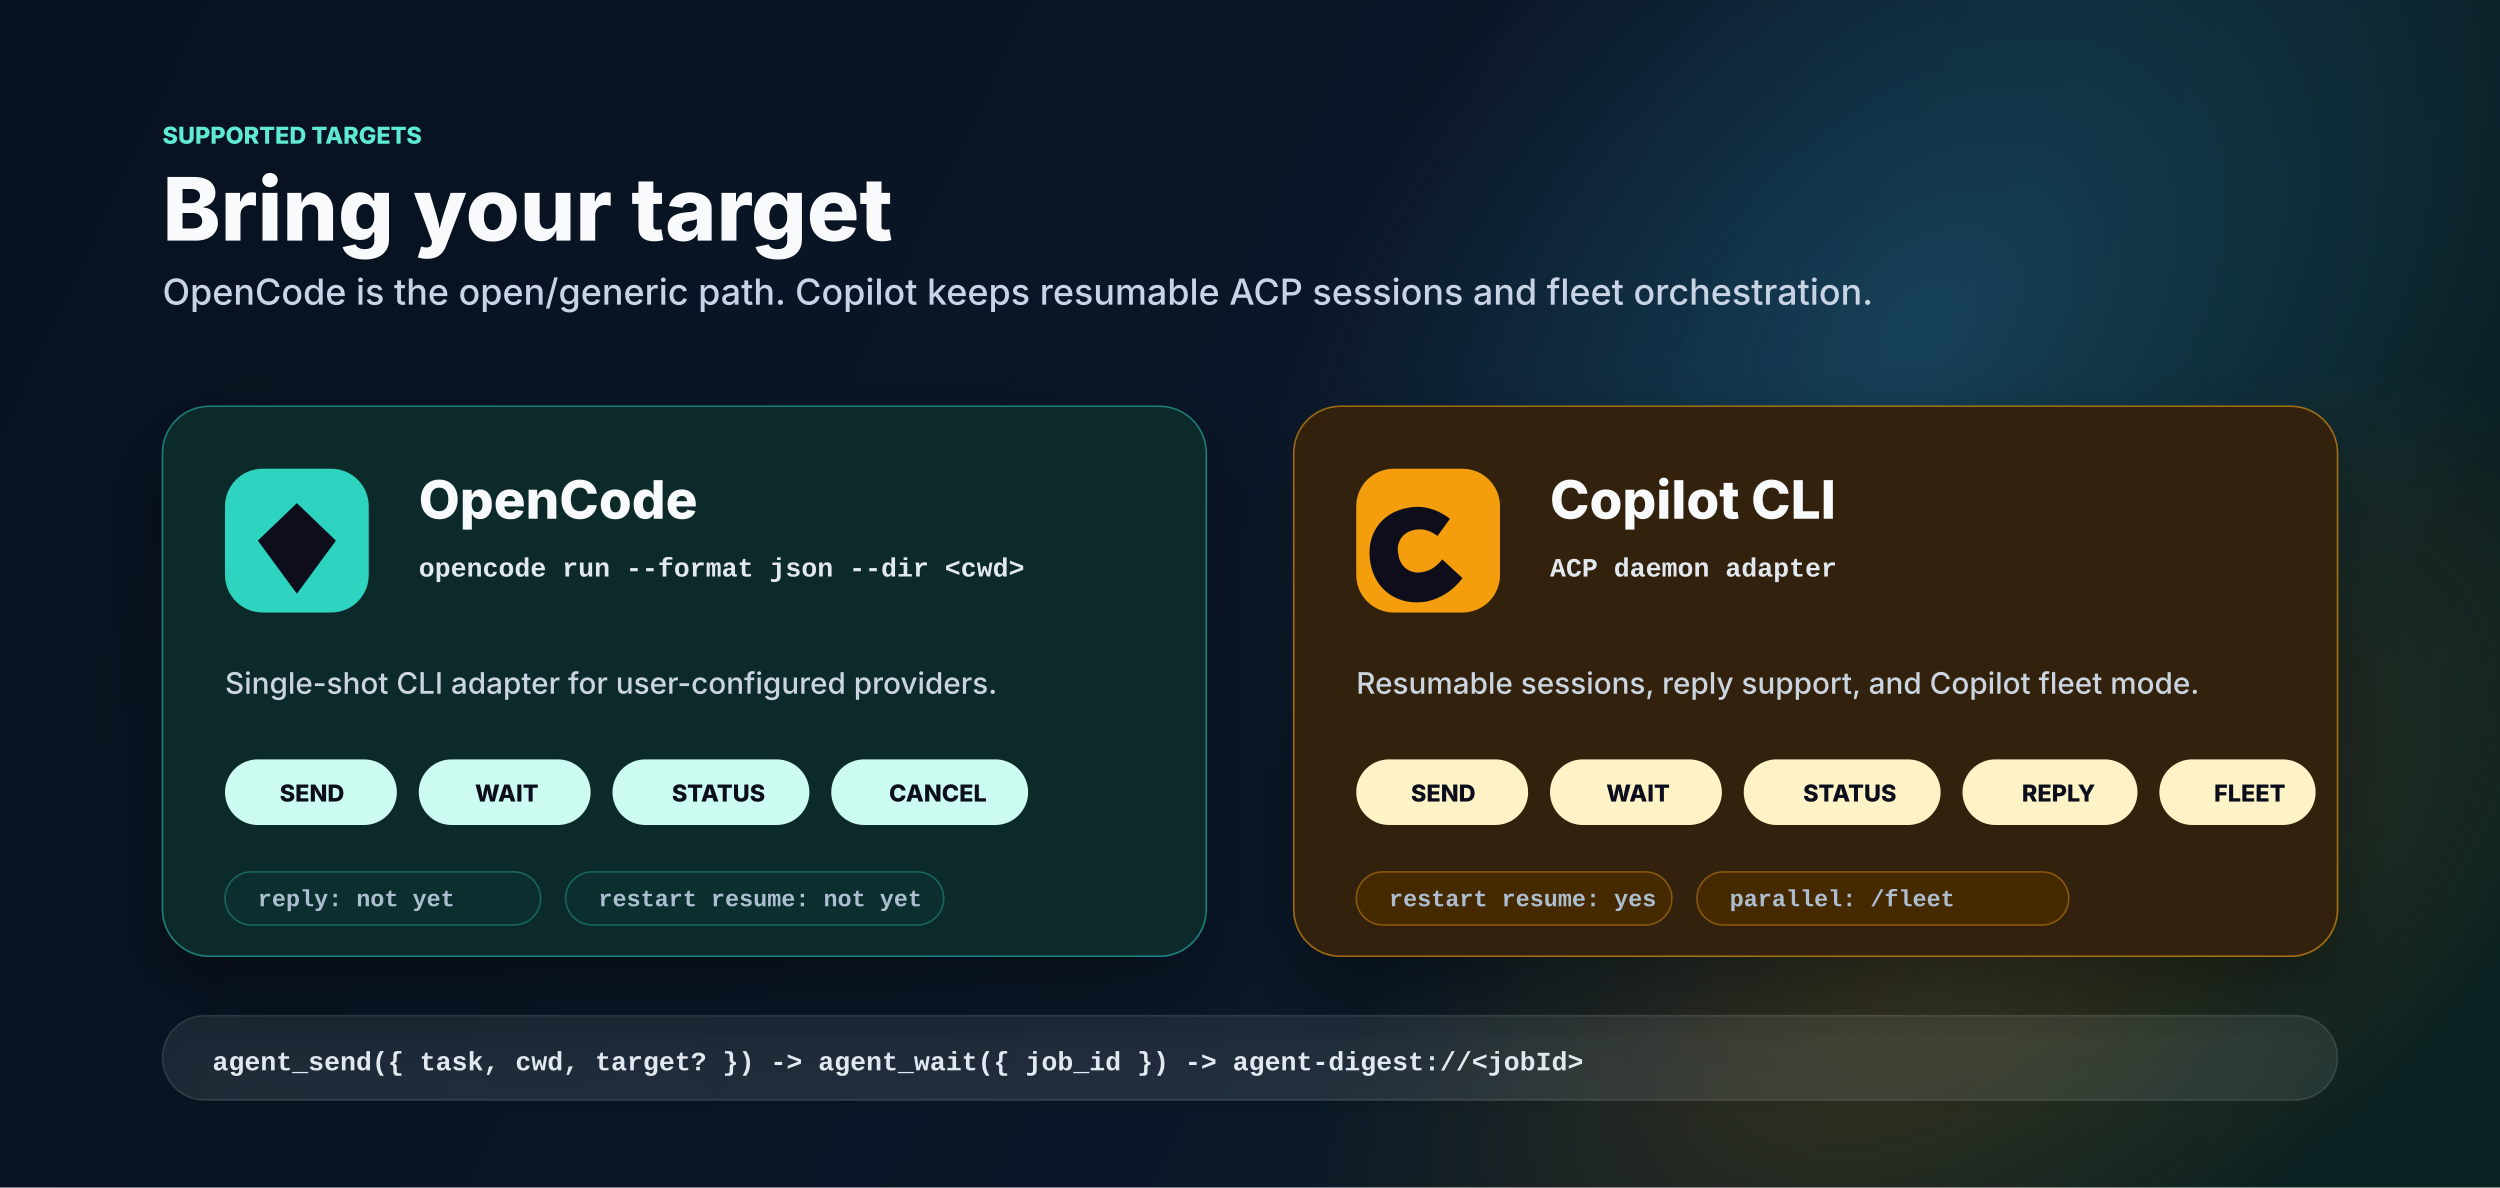
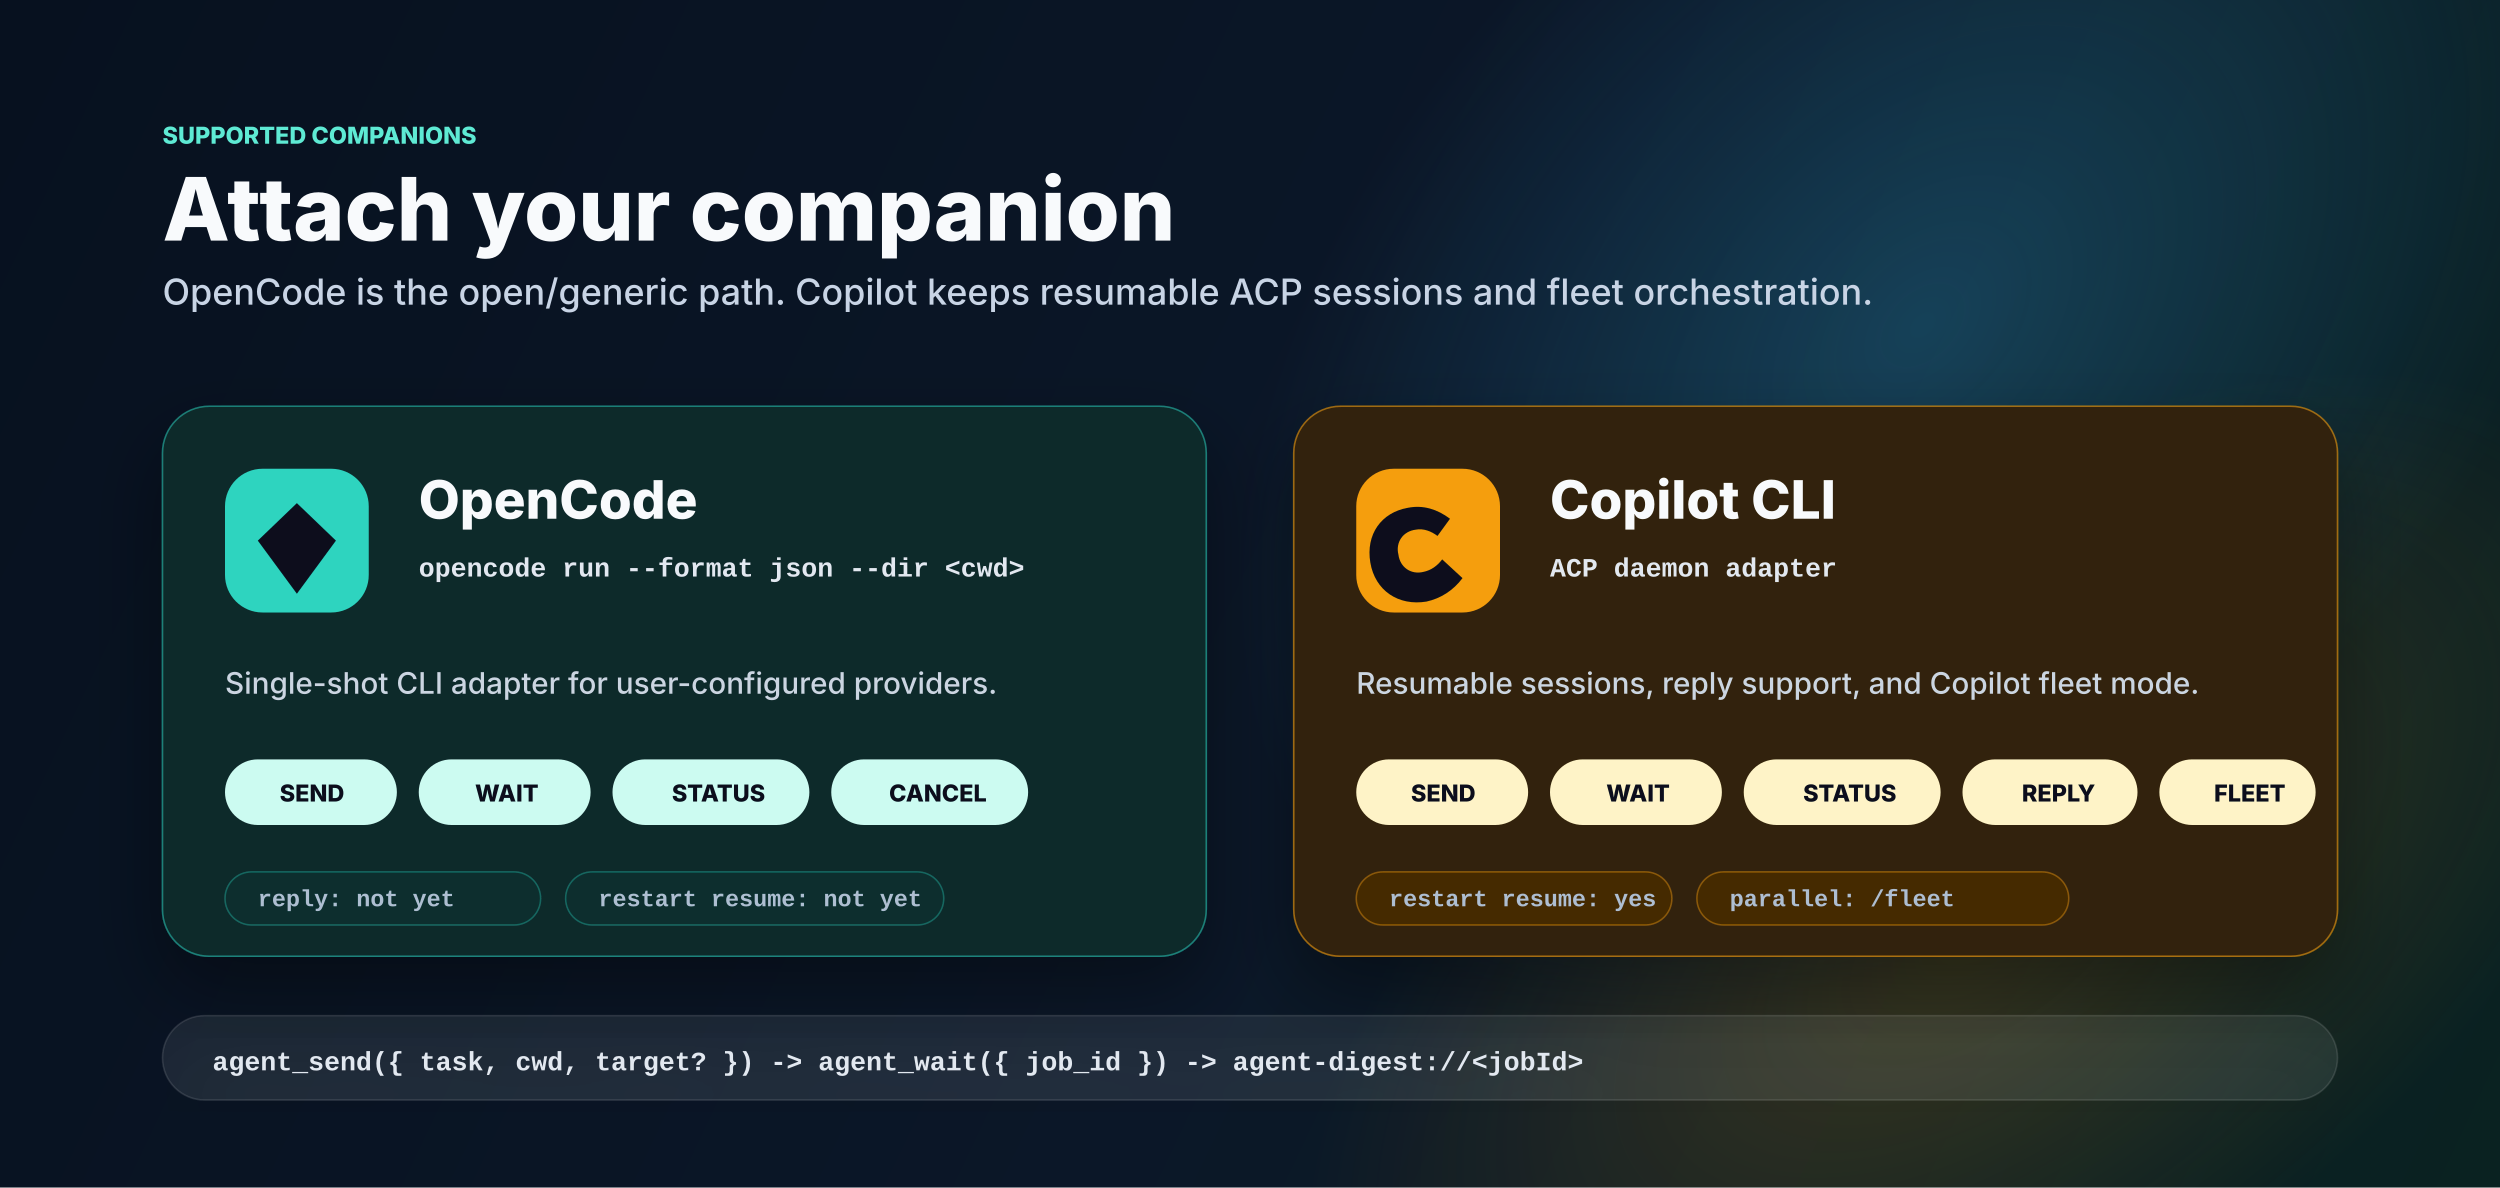
<svg xmlns="http://www.w3.org/2000/svg" width="3200" height="1520" viewBox="0 0 1600 760" fill="none" role="img" aria-labelledby="title desc">
  <defs>
    <linearGradient id="bg" x1="0" y1="0" x2="1600" y2="760" gradientUnits="userSpaceOnUse">
      <stop offset="0" stop-color="#07111F" />
      <stop offset="0.54" stop-color="#0B1728" />
      <stop offset="1" stop-color="#0A2221" />
    </linearGradient>
    <radialGradient id="glowBlue" cx="0" cy="0" r="1" gradientUnits="userSpaceOnUse" gradientTransform="translate(1230 208) rotate(135) scale(520 340)">
      <stop offset="0" stop-color="#38BDF8" stop-opacity="0.24" />
      <stop offset="1" stop-color="#38BDF8" stop-opacity="0" />
    </radialGradient>
    <radialGradient id="glowAmber" cx="0" cy="0" r="1" gradientUnits="userSpaceOnUse" gradientTransform="translate(1270 594) rotate(145) scale(500 260)">
      <stop offset="0" stop-color="#F59E0B" stop-opacity="0.20" />
      <stop offset="1" stop-color="#F59E0B" stop-opacity="0" />
    </radialGradient>
    <filter id="shadow" x="-12%" y="-14%" width="124%" height="128%" color-interpolation-filters="sRGB">
      <feDropShadow dx="0" dy="22" stdDeviation="24" flood-color="#000713" flood-opacity="0.36" />
    </filter>
    <style>
      .sans { font-family: Inter, ui-sans-serif, system-ui, -apple-system, BlinkMacSystemFont, "Segoe UI", sans-serif; }
      .mono { font-family: ui-monospace, SFMono-Regular, Menlo, Consolas, "Liberation Mono", monospace; }
      .title { font-size: 56px; font-weight: 780; fill: #F8FAFC; }
      .subtitle { font-size: 23px; font-weight: 480; fill: #C8D4E5; }
      .eyebrow { font-size: 15px; font-weight: 780; letter-spacing: 0; fill: #5EEAD4; }
      .target { font-size: 34px; font-weight: 780; fill: #F8FAFC; }
      .body { font-size: 19px; font-weight: 520; fill: #CBD5E1; }
      .code { font-size: 17px; font-weight: 700; fill: #E2E8F0; }
      .pill { font-size: 15px; font-weight: 780; fill: #07111F; }
      .small { font-size: 15px; font-weight: 650; fill: #AEBED1; }
    </style>
  </defs>
  <rect width="1600" height="760" fill="url(#bg)" />
  <rect width="1600" height="760" fill="url(#glowBlue)" />
  <rect width="1600" height="760" fill="url(#glowAmber)" />
-   <text x="104" y="92" class="sans eyebrow">SUPPORTED TARGETS</text>
-   <text x="104" y="154" class="sans title">Bring your target</text>
+   <text x="104" y="92" class="sans eyebrow">SUPPORTED COMPANIONS</text>
+   <text x="104" y="154" class="sans title">Attach your companion</text>
  <text x="104" y="195" class="sans subtitle">OpenCode is the open/generic path. Copilot keeps resumable ACP sessions and fleet orchestration.</text>
  <g filter="url(#shadow)">
    <rect x="104" y="260" width="668" height="352" rx="30" fill="#0E292B" stroke="#2DD4BF" stroke-opacity="0.52" />
    <rect x="144" y="300" width="92" height="92" rx="24" fill="#2DD4BF" />
    <path d="M190 322L215 346L190 380L165 346L190 322Z" fill="#07111F" />
    <text x="268" y="332" class="sans target">OpenCode</text>
    <text x="268" y="369" class="mono code">opencode run --format json --dir &lt;cwd&gt;</text>
    <text x="144" y="444" class="sans body">Single-shot CLI adapter for user-configured providers.</text>
    <g transform="translate(144 486)">
      <rect x="0" y="0" width="110" height="42" rx="21" fill="#CCFBF1" />
      <text x="35" y="27" class="sans pill">SEND</text>
      <rect x="124" y="0" width="110" height="42" rx="21" fill="#CCFBF1" />
      <text x="160" y="27" class="sans pill">WAIT</text>
      <rect x="248" y="0" width="126" height="42" rx="21" fill="#CCFBF1" />
      <text x="286" y="27" class="sans pill">STATUS</text>
      <rect x="388" y="0" width="126" height="42" rx="21" fill="#CCFBF1" />
      <text x="425" y="27" class="sans pill">CANCEL</text>
    </g>
    <rect x="144" y="558" width="202" height="34" rx="17" fill="#082F2E" stroke="#2DD4BF" stroke-opacity="0.35" />
    <text x="165" y="580" class="mono small">reply: not yet</text>
    <rect x="362" y="558" width="242" height="34" rx="17" fill="#082F2E" stroke="#2DD4BF" stroke-opacity="0.35" />
    <text x="383" y="580" class="mono small">restart resume: not yet</text>
  </g>
  <g filter="url(#shadow)">
    <rect x="828" y="260" width="668" height="352" rx="30" fill="#332309" stroke="#F59E0B" stroke-opacity="0.58" />
    <rect x="868" y="300" width="92" height="92" rx="24" fill="#F59E0B" />
    <path d="M928 332C920 326 911 323 901 325C884 328 874 342 877 360C880 378 895 388 913 385C922 383 930 378 936 370L923 358C920 362 916 365 911 366C903 368 896 363 895 355C893 347 898 340 906 339C911 338 916 340 920 343L928 332Z" fill="#07111F" />
    <text x="992" y="332" class="sans target">Copilot CLI</text>
    <text x="992" y="369" class="mono code">ACP daemon adapter</text>
    <text x="868" y="444" class="sans body">Resumable sessions, reply support, and Copilot fleet mode.</text>
    <g transform="translate(868 486)">
      <rect x="0" y="0" width="110" height="42" rx="21" fill="#FEF3C7" />
      <text x="35" y="27" class="sans pill">SEND</text>
      <rect x="124" y="0" width="110" height="42" rx="21" fill="#FEF3C7" />
      <text x="160" y="27" class="sans pill">WAIT</text>
      <rect x="248" y="0" width="126" height="42" rx="21" fill="#FEF3C7" />
      <text x="286" y="27" class="sans pill">STATUS</text>
      <rect x="388" y="0" width="112" height="42" rx="21" fill="#FEF3C7" />
      <text x="426" y="27" class="sans pill">REPLY</text>
      <rect x="514" y="0" width="100" height="42" rx="21" fill="#FEF3C7" />
      <text x="549" y="27" class="sans pill">FLEET</text>
    </g>
    <rect x="868" y="558" width="202" height="34" rx="17" fill="#452A04" stroke="#F59E0B" stroke-opacity="0.42" />
    <text x="889" y="580" class="mono small">restart resume: yes</text>
    <rect x="1086" y="558" width="238" height="34" rx="17" fill="#452A04" stroke="#F59E0B" stroke-opacity="0.42" />
    <text x="1107" y="580" class="mono small">parallel: /fleet</text>
  </g>
  <g filter="url(#shadow)">
    <rect x="104" y="650" width="1392" height="54" rx="27" fill="#F8FAFC" fill-opacity="0.08" stroke="#FFFFFF" stroke-opacity="0.12" />
    <text x="136" y="685" class="mono code">agent_send({ task, cwd, target? })  -&gt;  agent_wait({ job_id })  -&gt;  agent-digest://&lt;jobId&gt;</text>
  </g>
</svg>
